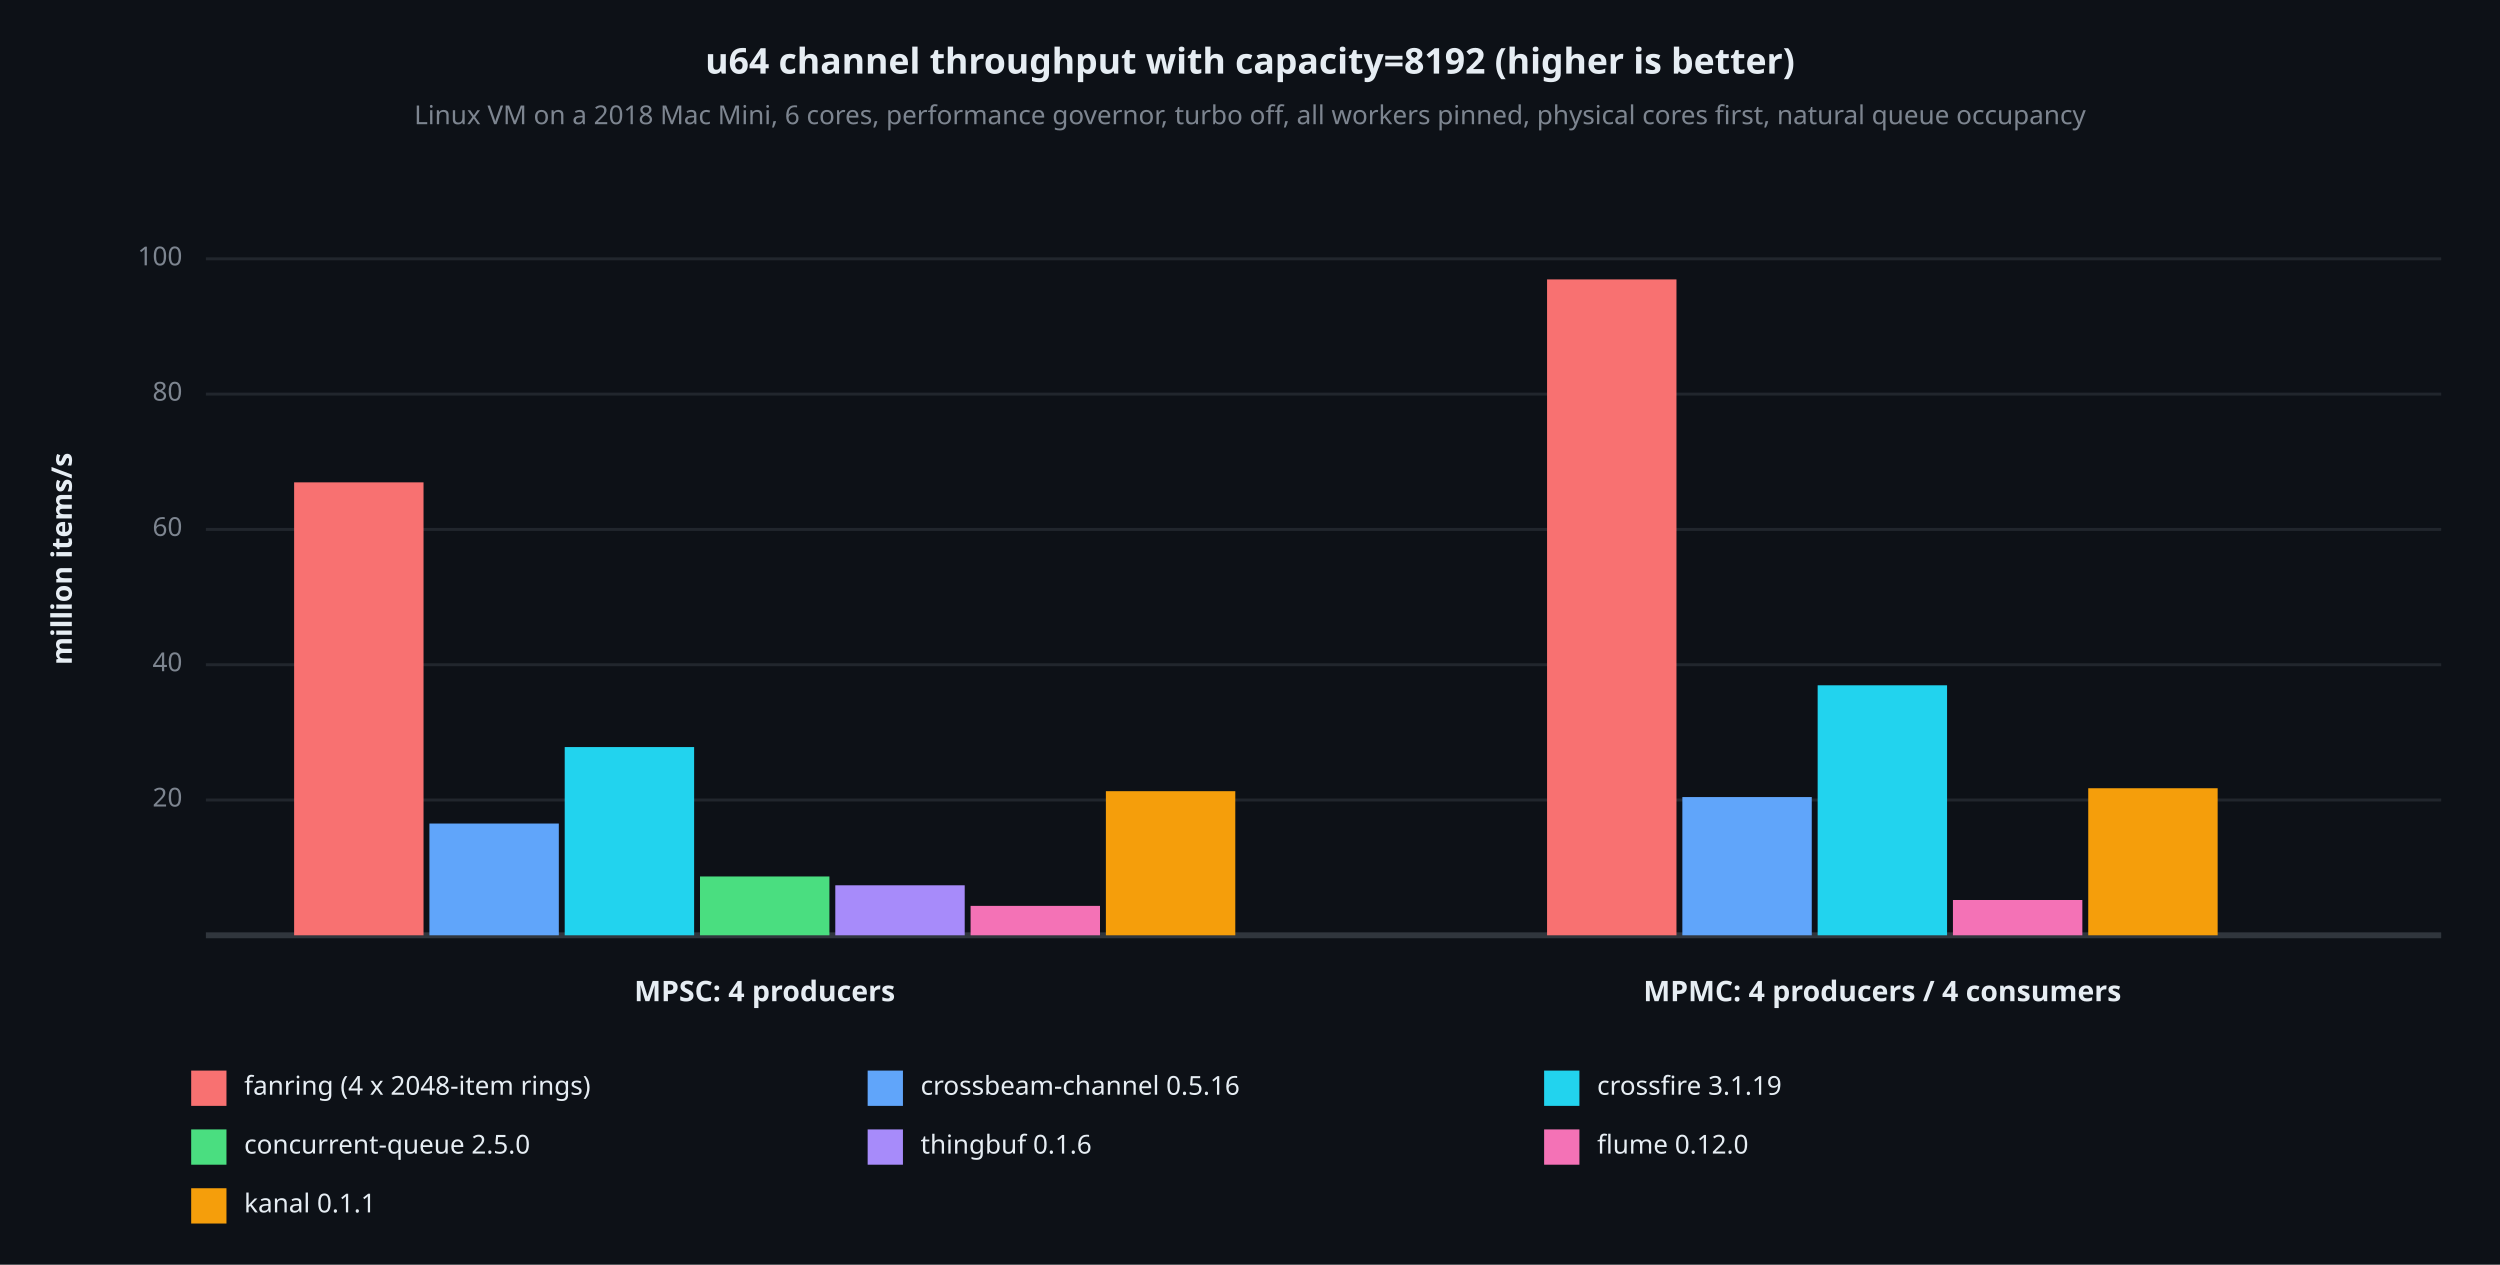
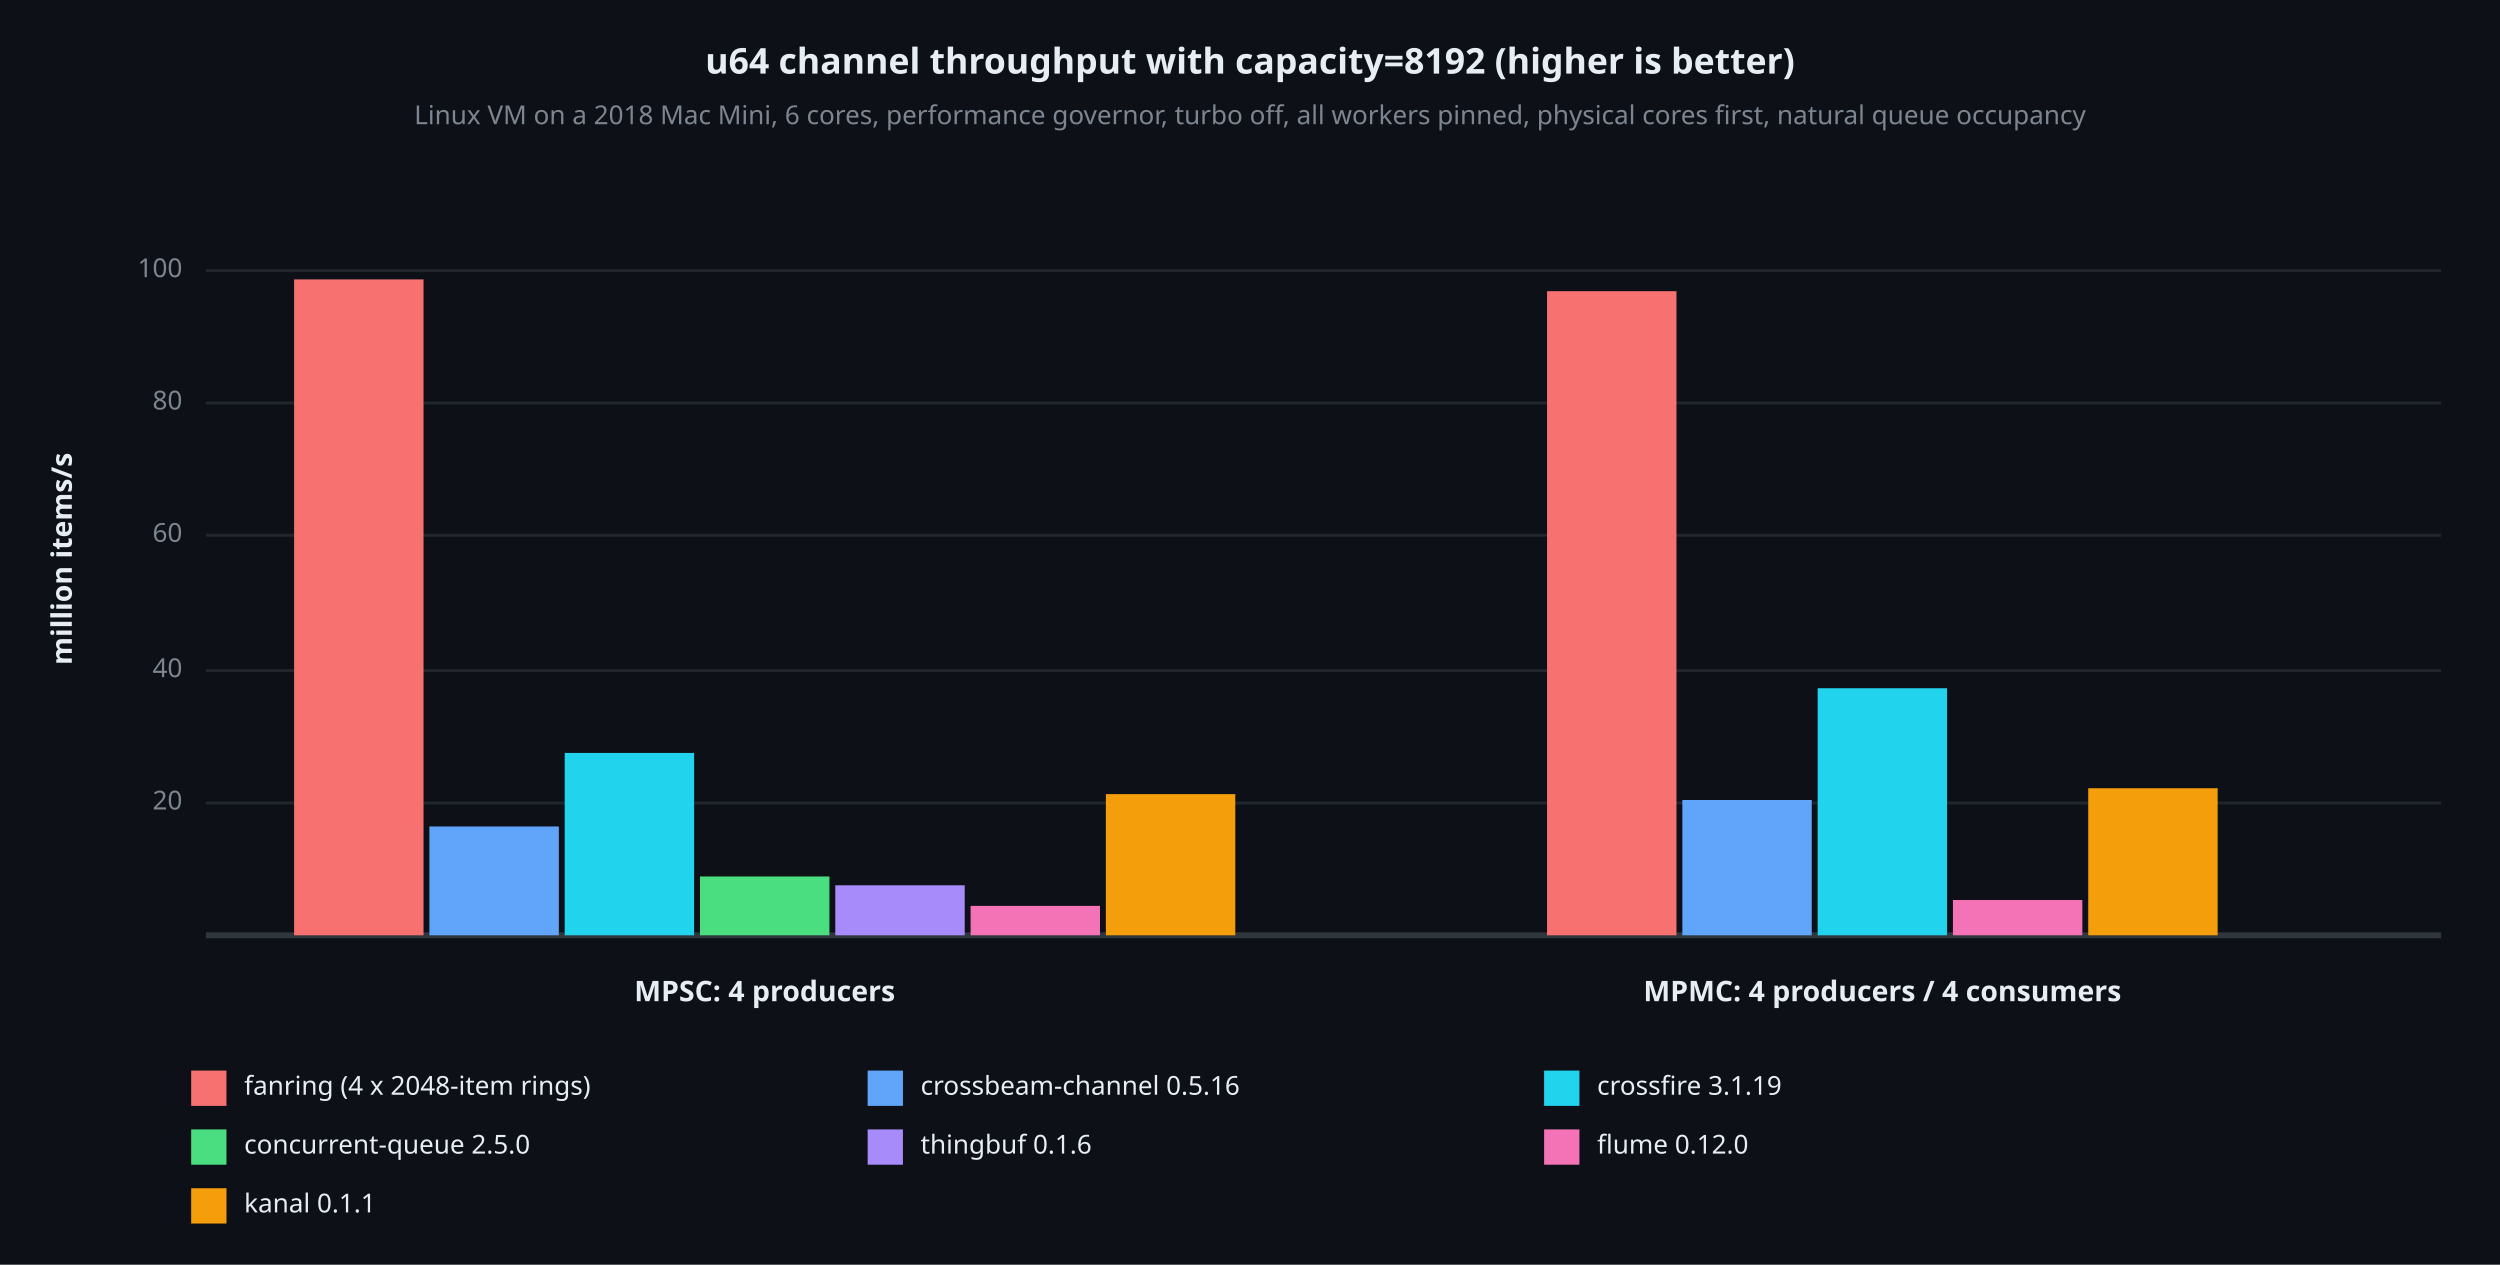
<svg xmlns="http://www.w3.org/2000/svg" viewBox="0 0 850 430" font-family="system-ui, -apple-system, sans-serif">
  <rect x="0" y="0" width="850" height="430" opacity="1" fill="#0D1117" stroke="none" />
  <text x="425" y="22" dy="0.5ex" text-anchor="middle" font-family="sans-serif" font-size="12.097" opacity="1" fill="#E6EDF3" font-weight="bold">
u64 channel throughput with capacity=8192 (higher is better)
</text>
  <text x="425" y="40" dy="0.5ex" text-anchor="middle" font-family="sans-serif" font-size="8.871" opacity="1" fill="#7D8590">
Linux VM on a 2018 Mac Mini, 6 cores, performance governor, turbo off, all workers pinned, physical cores first, natural queue occupancy
</text>
  <text x="22" y="190" dy="0.5ex" text-anchor="middle" font-family="sans-serif" font-size="9.677" opacity="1" fill="#E6EDF3" font-weight="bold" transform="rotate(270, 22, 190)">
million items/s
</text>
-   <polyline fill="none" opacity="1" stroke="#21262D" stroke-width="1" points="70,272 830,272 " />
-   <text x="62" y="272" dy="0.5ex" text-anchor="end" font-family="sans-serif" font-size="8.871" opacity="1" fill="#7D8590">
+   <polyline fill="none" opacity="1" stroke="#21262D" stroke-width="1" points="70,273 830,273 " />
+   <text x="62" y="273" dy="0.5ex" text-anchor="end" font-family="sans-serif" font-size="8.871" opacity="1" fill="#7D8590">
20
</text>
-   <polyline fill="none" opacity="1" stroke="#21262D" stroke-width="1" points="70,226 830,226 " />
-   <text x="62" y="226" dy="0.5ex" text-anchor="end" font-family="sans-serif" font-size="8.871" opacity="1" fill="#7D8590">
+   <polyline fill="none" opacity="1" stroke="#21262D" stroke-width="1" points="70,228 830,228 " />
+   <text x="62" y="228" dy="0.5ex" text-anchor="end" font-family="sans-serif" font-size="8.871" opacity="1" fill="#7D8590">
40
</text>
-   <polyline fill="none" opacity="1" stroke="#21262D" stroke-width="1" points="70,180 830,180 " />
-   <text x="62" y="180" dy="0.5ex" text-anchor="end" font-family="sans-serif" font-size="8.871" opacity="1" fill="#7D8590">
+   <polyline fill="none" opacity="1" stroke="#21262D" stroke-width="1" points="70,182 830,182 " />
+   <text x="62" y="182" dy="0.5ex" text-anchor="end" font-family="sans-serif" font-size="8.871" opacity="1" fill="#7D8590">
60
</text>
-   <polyline fill="none" opacity="1" stroke="#21262D" stroke-width="1" points="70,134 830,134 " />
-   <text x="62" y="134" dy="0.5ex" text-anchor="end" font-family="sans-serif" font-size="8.871" opacity="1" fill="#7D8590">
+   <polyline fill="none" opacity="1" stroke="#21262D" stroke-width="1" points="70,137 830,137 " />
+   <text x="62" y="137" dy="0.5ex" text-anchor="end" font-family="sans-serif" font-size="8.871" opacity="1" fill="#7D8590">
80
</text>
-   <polyline fill="none" opacity="1" stroke="#21262D" stroke-width="1" points="70,88 830,88 " />
-   <text x="62" y="88" dy="0.5ex" text-anchor="end" font-family="sans-serif" font-size="8.871" opacity="1" fill="#7D8590">
+   <polyline fill="none" opacity="1" stroke="#21262D" stroke-width="1" points="70,92 830,92 " />
+   <text x="62" y="92" dy="0.5ex" text-anchor="end" font-family="sans-serif" font-size="8.871" opacity="1" fill="#7D8590">
100
</text>
  <polyline fill="none" opacity="1" stroke="#30363D" stroke-width="2" points="70,318 830,318 " />
-   <rect x="100" y="164" width="44" height="154" opacity="1" fill="#F87171" stroke="none" />
-   <rect x="146" y="280" width="44" height="38" opacity="1" fill="#60A5FA" stroke="none" />
-   <rect x="192" y="254" width="44" height="64" opacity="1" fill="#22D3EE" stroke="none" />
+   <rect x="100" y="95" width="44" height="223" opacity="1" fill="#F87171" stroke="none" />
+   <rect x="146" y="281" width="44" height="37" opacity="1" fill="#60A5FA" stroke="none" />
+   <rect x="192" y="256" width="44" height="62" opacity="1" fill="#22D3EE" stroke="none" />
  <rect x="238" y="298" width="44" height="20" opacity="1" fill="#4ADE80" stroke="none" />
  <rect x="284" y="301" width="44" height="17" opacity="1" fill="#A78BFA" stroke="none" />
  <rect x="330" y="308" width="44" height="10" opacity="1" fill="#F472B6" stroke="none" />
-   <rect x="376" y="269" width="44" height="49" opacity="1" fill="#F59E0B" stroke="none" />
+   <rect x="376" y="270" width="44" height="48" opacity="1" fill="#F59E0B" stroke="none" />
  <text x="260" y="338" dy="0.5ex" text-anchor="middle" font-family="sans-serif" font-size="9.677" opacity="1" fill="#E6EDF3" font-weight="bold">
MPSC: 4 producers
</text>
-   <rect x="526" y="95" width="44" height="223" opacity="1" fill="#F87171" stroke="none" />
-   <rect x="572" y="271" width="44" height="47" opacity="1" fill="#60A5FA" stroke="none" />
-   <rect x="618" y="233" width="44" height="85" opacity="1" fill="#22D3EE" stroke="none" />
+   <rect x="526" y="99" width="44" height="219" opacity="1" fill="#F87171" stroke="none" />
+   <rect x="572" y="272" width="44" height="46" opacity="1" fill="#60A5FA" stroke="none" />
+   <rect x="618" y="234" width="44" height="84" opacity="1" fill="#22D3EE" stroke="none" />
  <rect x="664" y="306" width="44" height="12" opacity="1" fill="#F472B6" stroke="none" />
  <rect x="710" y="268" width="44" height="50" opacity="1" fill="#F59E0B" stroke="none" />
  <text x="640" y="338" dy="0.5ex" text-anchor="middle" font-family="sans-serif" font-size="9.677" opacity="1" fill="#E6EDF3" font-weight="bold">
MPMC: 4 producers / 4 consumers
</text>
  <rect x="65" y="364" width="12" height="12" opacity="1" fill="#F87171" stroke="none" />
  <text x="83" y="370" dy="0.5ex" text-anchor="start" font-family="sans-serif" font-size="8.871" opacity="1" fill="#E6EDF3">
fanring (4 x 2048-item rings)
</text>
  <rect x="295" y="364" width="12" height="12" opacity="1" fill="#60A5FA" stroke="none" />
  <text x="313" y="370" dy="0.5ex" text-anchor="start" font-family="sans-serif" font-size="8.871" opacity="1" fill="#E6EDF3">
crossbeam-channel 0.5.16
</text>
  <rect x="525" y="364" width="12" height="12" opacity="1" fill="#22D3EE" stroke="none" />
  <text x="543" y="370" dy="0.5ex" text-anchor="start" font-family="sans-serif" font-size="8.871" opacity="1" fill="#E6EDF3">
crossfire 3.1.19
</text>
  <rect x="65" y="384" width="12" height="12" opacity="1" fill="#4ADE80" stroke="none" />
  <text x="83" y="390" dy="0.5ex" text-anchor="start" font-family="sans-serif" font-size="8.871" opacity="1" fill="#E6EDF3">
concurrent-queue 2.5.0
</text>
  <rect x="295" y="384" width="12" height="12" opacity="1" fill="#A78BFA" stroke="none" />
  <text x="313" y="390" dy="0.5ex" text-anchor="start" font-family="sans-serif" font-size="8.871" opacity="1" fill="#E6EDF3">
thingbuf 0.1.6
</text>
  <rect x="525" y="384" width="12" height="12" opacity="1" fill="#F472B6" stroke="none" />
  <text x="543" y="390" dy="0.5ex" text-anchor="start" font-family="sans-serif" font-size="8.871" opacity="1" fill="#E6EDF3">
flume 0.12.0
</text>
  <rect x="65" y="404" width="12" height="12" opacity="1" fill="#F59E0B" stroke="none" />
  <text x="83" y="410" dy="0.5ex" text-anchor="start" font-family="sans-serif" font-size="8.871" opacity="1" fill="#E6EDF3">
kanal 0.1.1
</text>
</svg>
